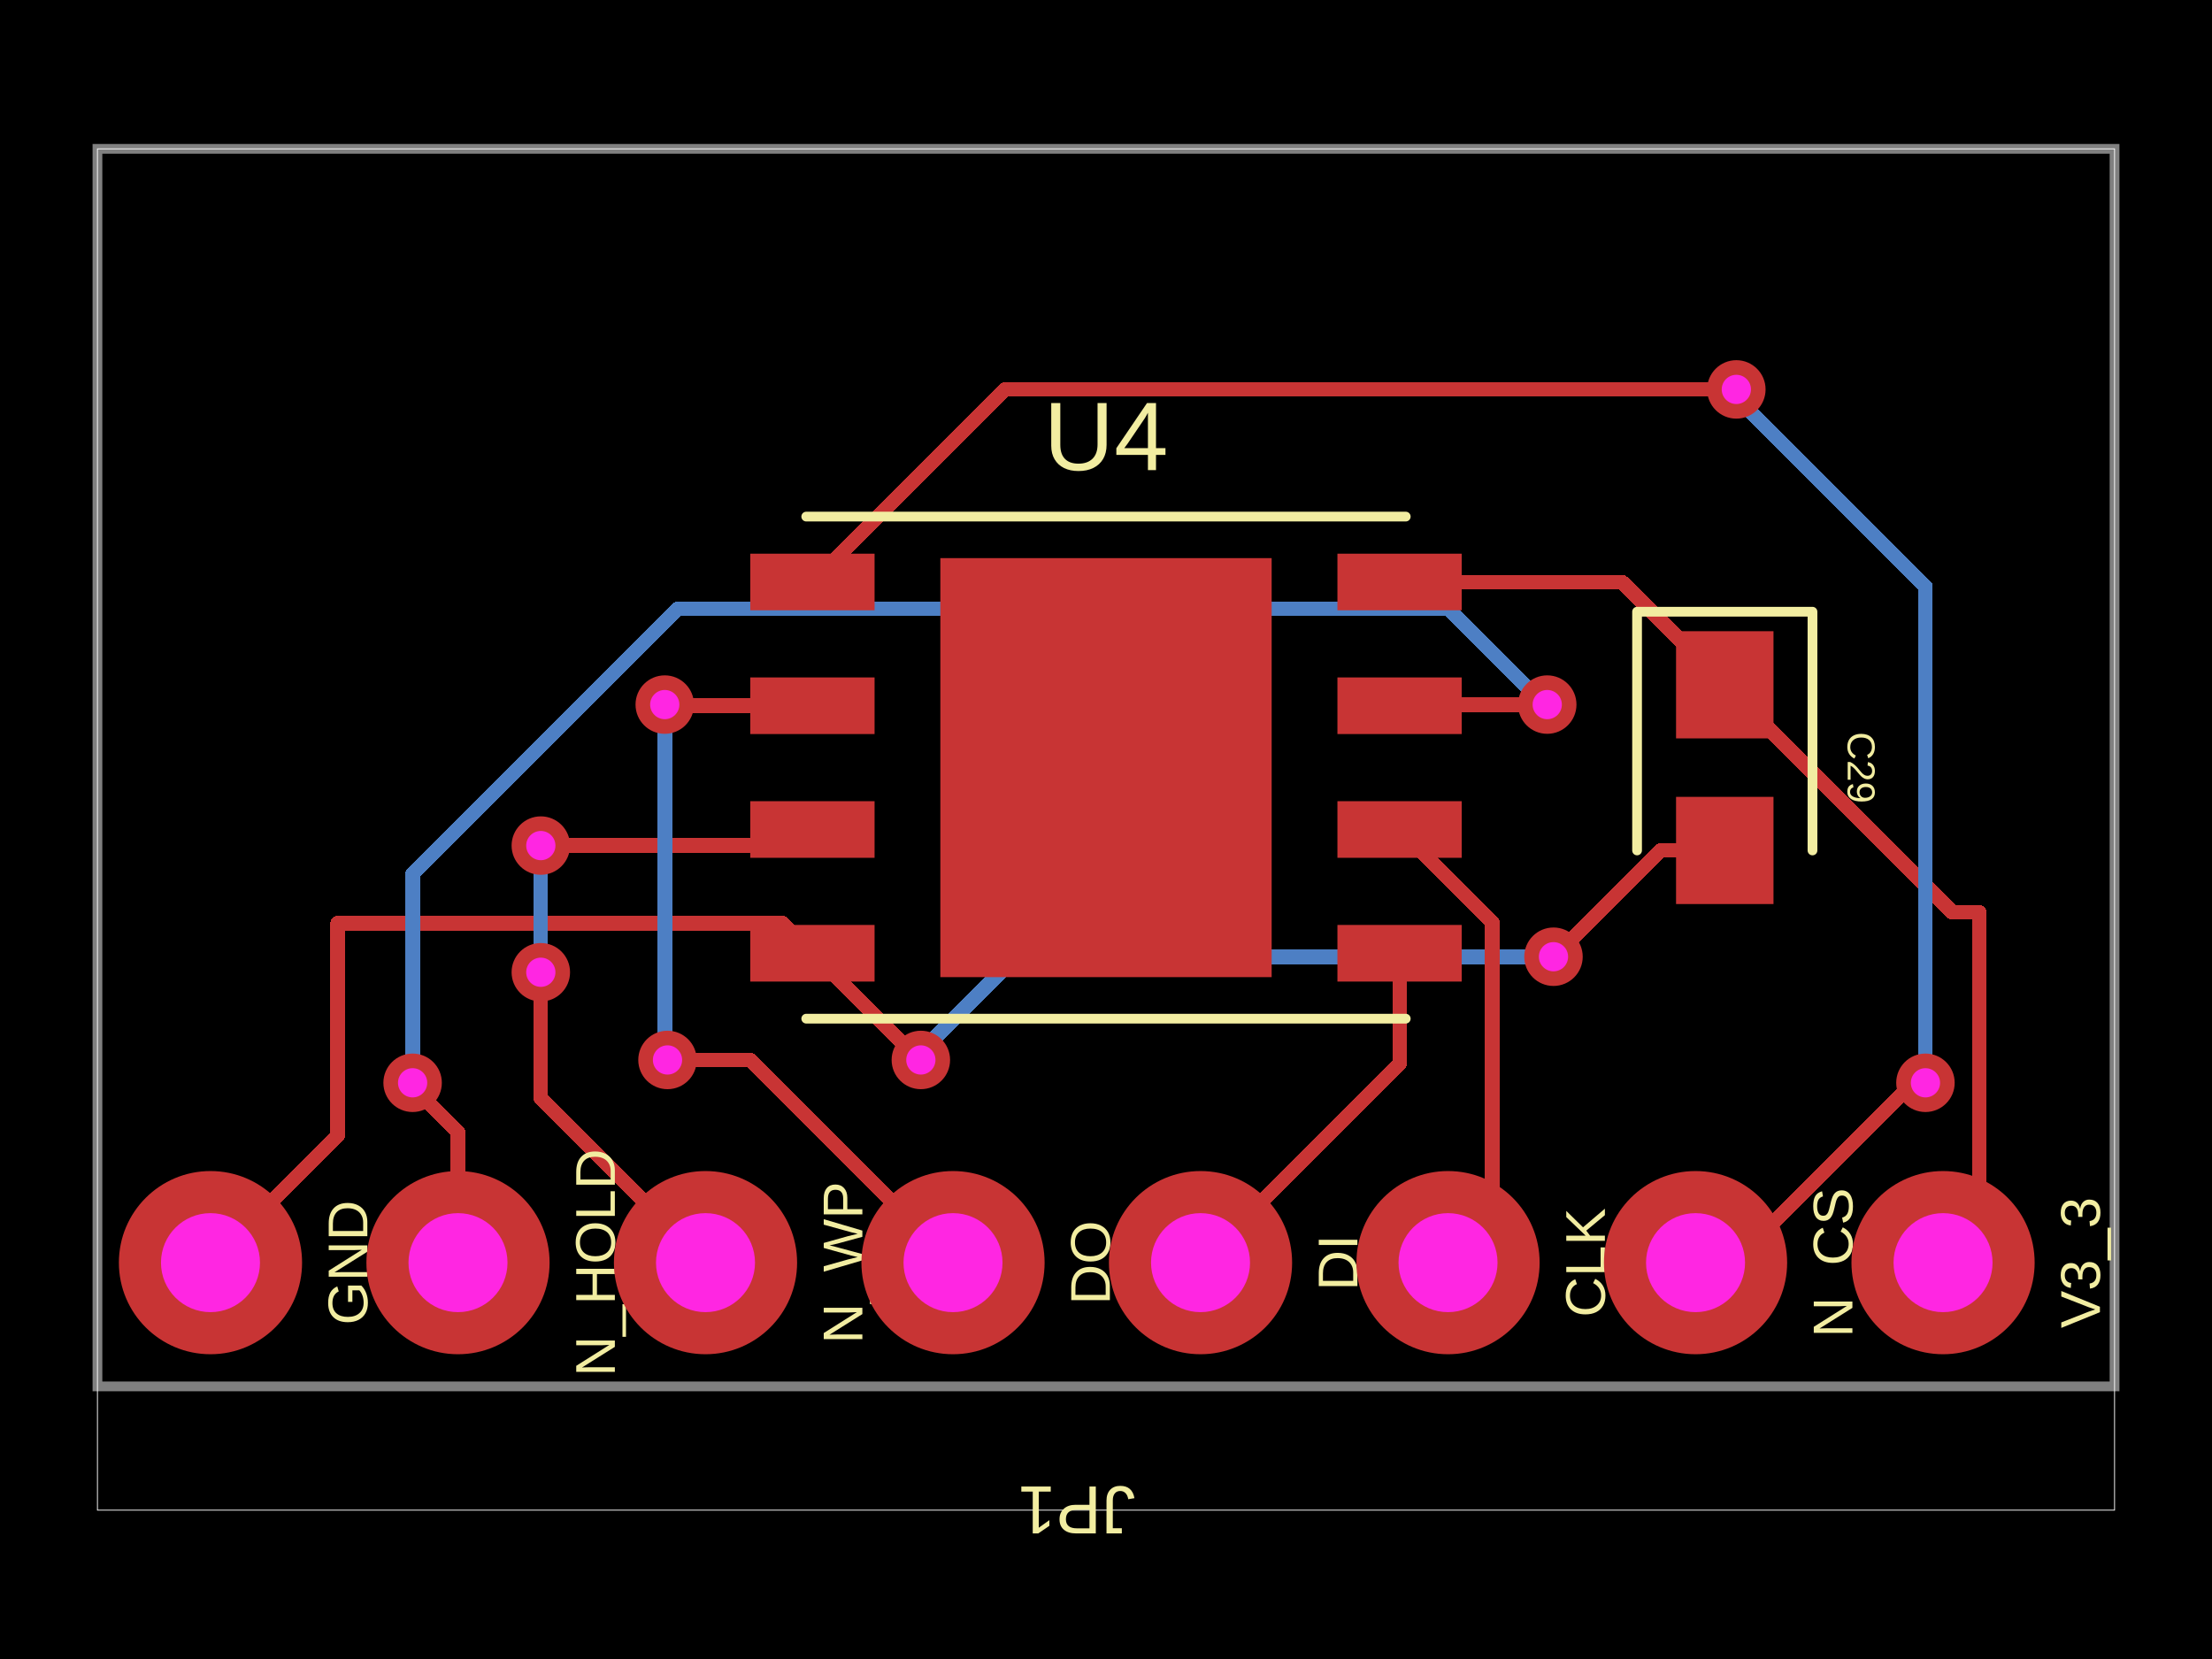
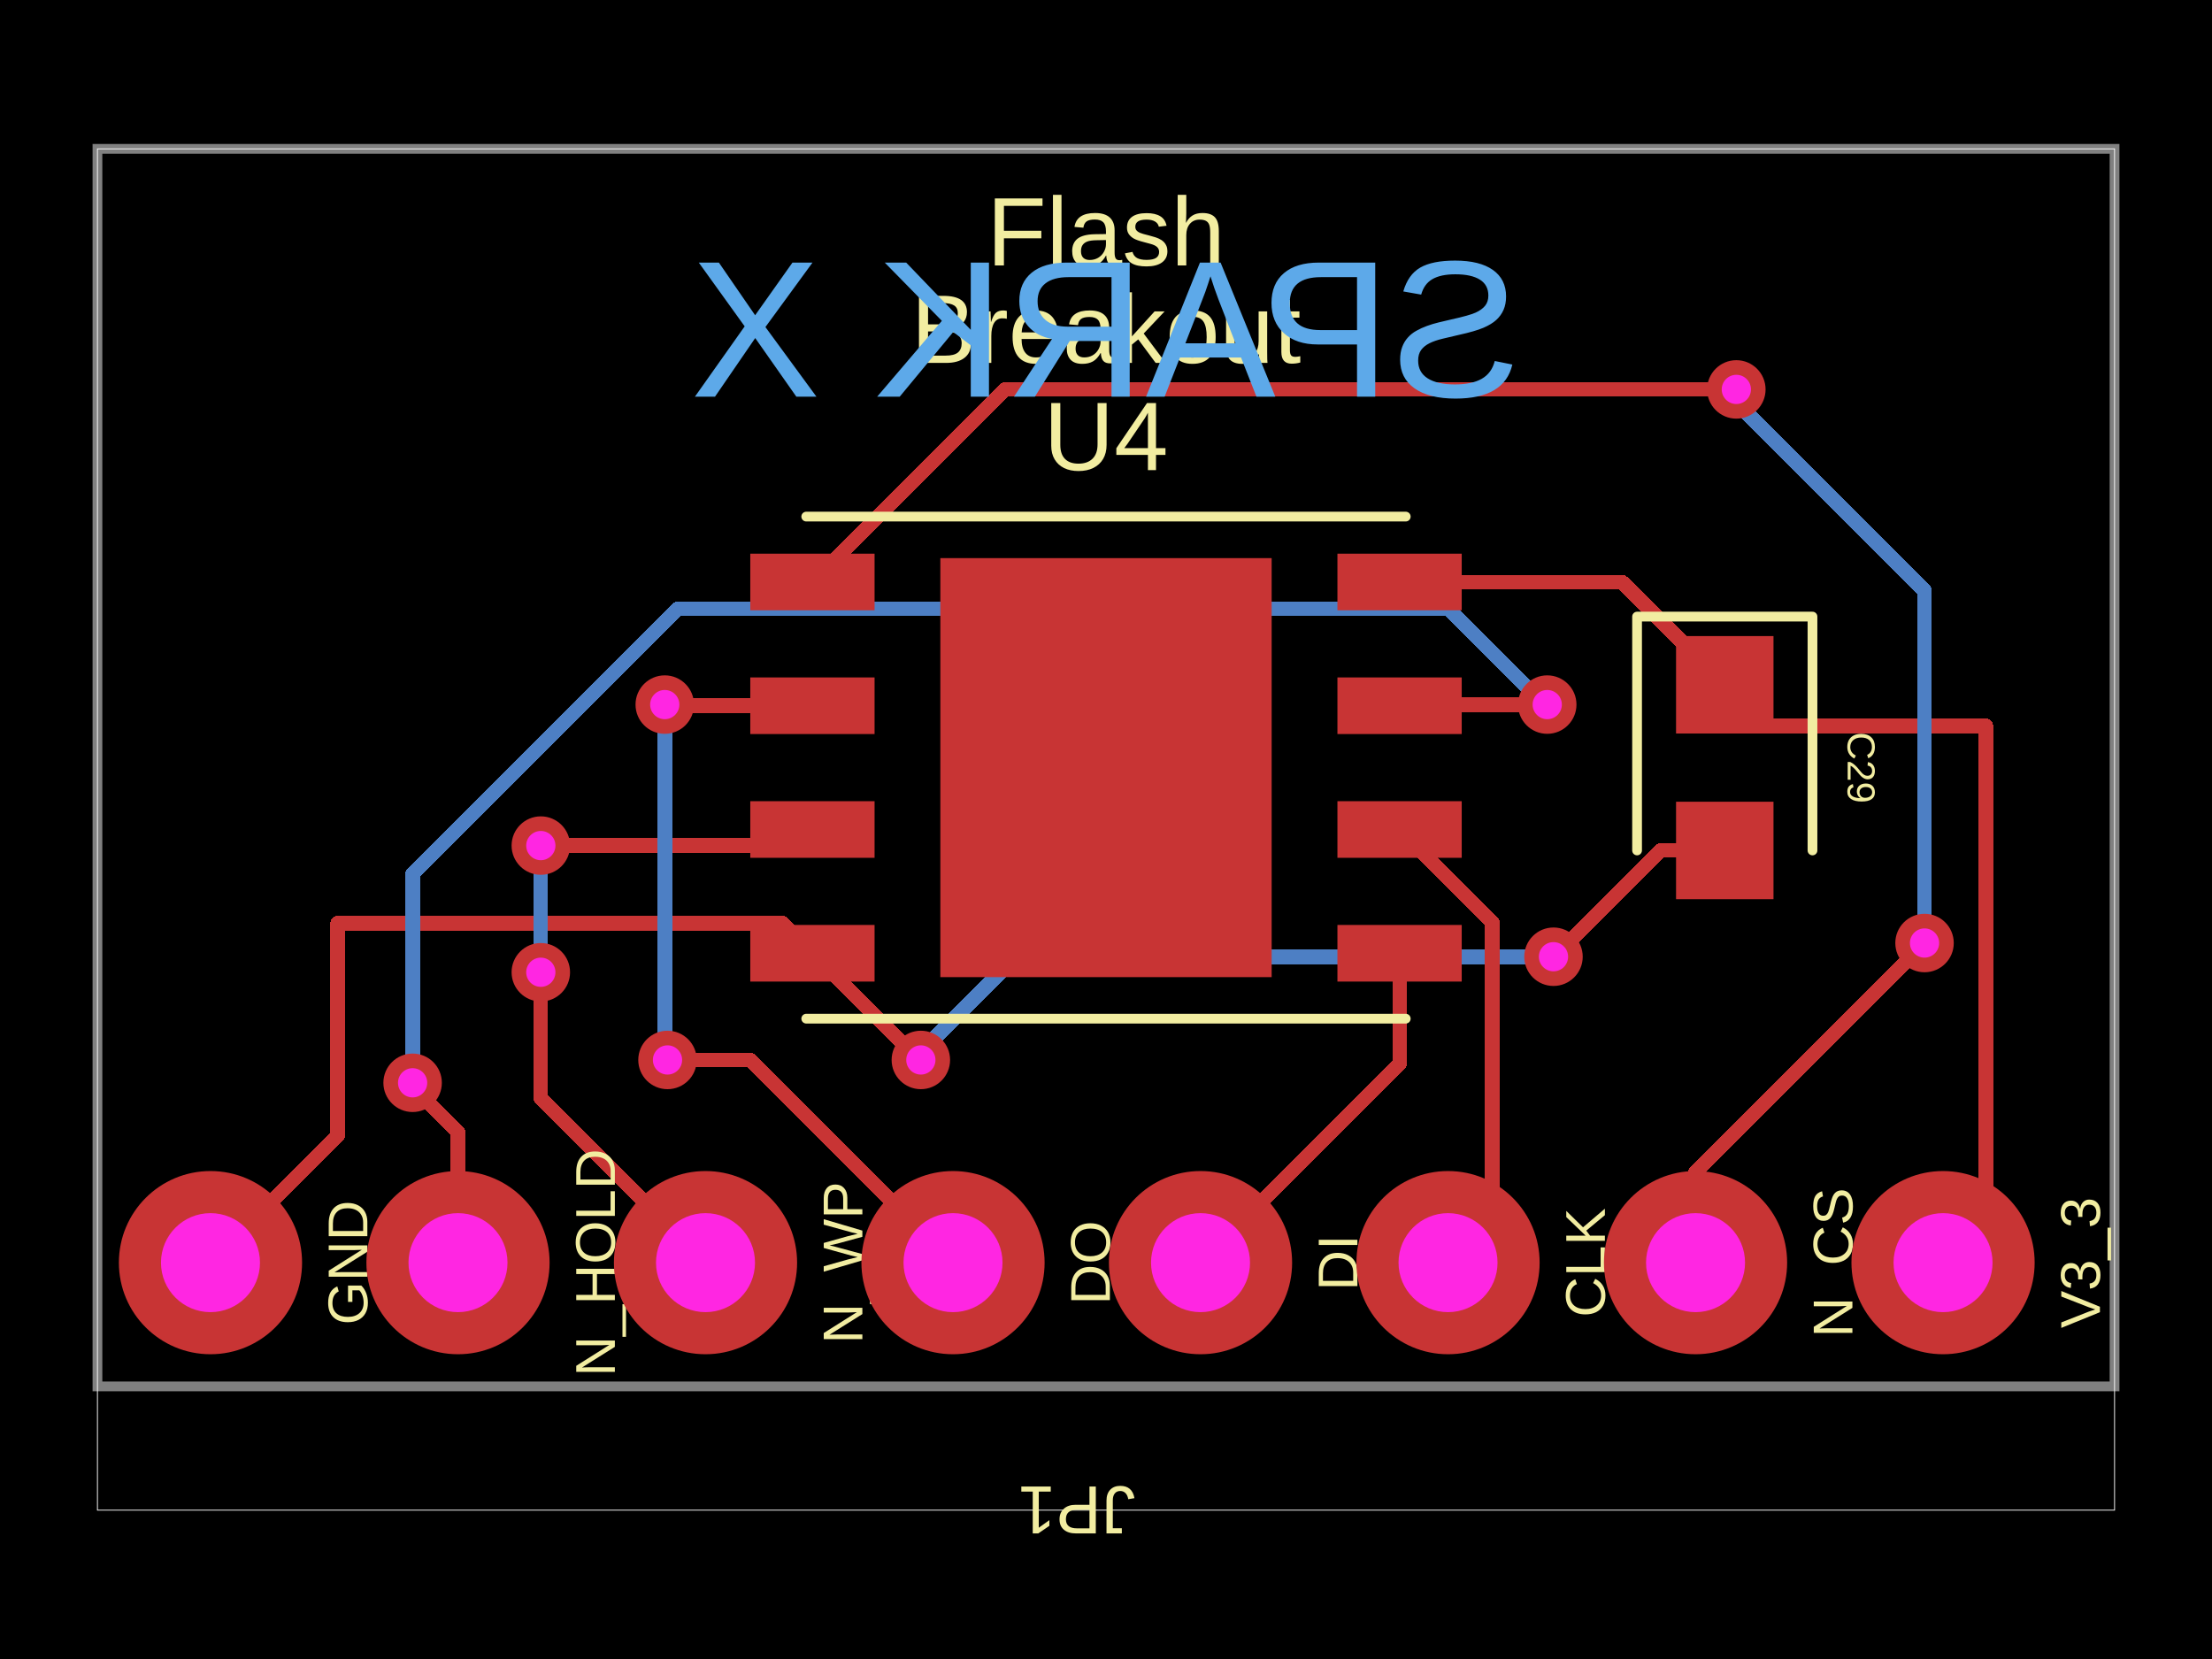
- <svg xmlns="http://www.w3.org/2000/svg" width="800" height="600" data-software-used-string="@tscircuit/core@0.0.564">
+ <svg xmlns="http://www.w3.org/2000/svg" width="800" height="600" data-software-used-string="@tscircuit/core@0.0.571">
  <style />
  <rect class="boundary" x="0" y="0" fill="#000" width="800" height="600" />
  <rect class="pcb-boundary" fill="none" stroke="#fff" stroke-width="0.3" x="35.242" y="53.833" width="729.515" height="492.335" />
  <path class="pcb-board" d="M 35.242 501.41 L 764.758 501.41 L 764.758 53.833 L 35.242 53.833 Z" fill="none" stroke="rgba(255, 255, 255, 0.5)" stroke-width="3.524" />
  <path class="pcb-trace" stroke="rgb(200, 52, 52)" fill="none" d="M 293.826 344.758 L 282.924 333.855" stroke-width="5.286" stroke-linecap="round" stroke-linejoin="round" shape-rendering="crispEdges" data-layer="top" />
  <path class="pcb-trace" stroke="rgb(200, 52, 52)" fill="none" d="M 282.924 333.855 L 122.134 333.855" stroke-width="5.286" stroke-linecap="round" stroke-linejoin="round" shape-rendering="crispEdges" data-layer="top" />
  <path class="pcb-trace" stroke="rgb(200, 52, 52)" fill="none" d="M 122.134 333.855 L 122.134 410.642" stroke-width="5.286" stroke-linecap="round" stroke-linejoin="round" shape-rendering="crispEdges" data-layer="top" />
  <path class="pcb-trace" stroke="rgb(200, 52, 52)" fill="none" d="M 122.134 410.642 L 76.123 456.652" stroke-width="5.286" stroke-linecap="round" stroke-linejoin="round" shape-rendering="crispEdges" data-layer="top" />
  <path class="pcb-trace" stroke="rgb(77, 127, 196)" fill="none" d="M 561.839 346.013 L 561.839 346.013" stroke-width="5.286" stroke-linecap="round" stroke-linejoin="round" shape-rendering="crispEdges" data-layer="bottom" />
  <path class="pcb-trace" stroke="rgb(77, 127, 196)" fill="none" d="M 561.839 346.013 L 367.37 346.013" stroke-width="5.286" stroke-linecap="round" stroke-linejoin="round" shape-rendering="crispEdges" data-layer="bottom" />
  <path class="pcb-trace" stroke="rgb(77, 127, 196)" fill="none" d="M 367.37 346.013 L 336.691 376.692" stroke-width="5.286" stroke-linecap="round" stroke-linejoin="round" shape-rendering="crispEdges" data-layer="bottom" />
  <path class="pcb-trace" stroke="rgb(77, 127, 196)" fill="none" d="M 336.691 376.692 L 333.04 383.348" stroke-width="5.286" stroke-linecap="round" stroke-linejoin="round" shape-rendering="crispEdges" data-layer="bottom" />
  <path class="pcb-trace" stroke="rgb(77, 127, 196)" fill="none" d="M 333.04 383.348 L 333.04 383.348" stroke-width="5.286" stroke-linecap="round" stroke-linejoin="round" shape-rendering="crispEdges" data-layer="bottom" />
  <path class="pcb-trace" stroke="rgb(200, 52, 52)" fill="none" d="M 623.789 307.577 L 600.658 307.577" stroke-width="5.286" stroke-linecap="round" stroke-linejoin="round" shape-rendering="crispEdges" data-layer="top" />
  <path class="pcb-trace" stroke="rgb(200, 52, 52)" fill="none" d="M 600.658 307.577 L 567.176 341.059" stroke-width="5.286" stroke-linecap="round" stroke-linejoin="round" shape-rendering="crispEdges" data-layer="top" />
  <path class="pcb-trace" stroke="rgb(200, 52, 52)" fill="none" d="M 567.176 341.059 L 561.839 346.013" stroke-width="5.286" stroke-linecap="round" stroke-linejoin="round" shape-rendering="crispEdges" data-layer="top" />
  <path class="pcb-trace" stroke="rgb(200, 52, 52)" fill="none" d="M 561.839 346.013 L 561.839 346.013" stroke-width="5.286" stroke-linecap="round" stroke-linejoin="round" shape-rendering="crispEdges" data-layer="top" />
  <path class="pcb-trace" stroke="rgb(200, 52, 52)" fill="none" d="M 333.04 383.348 L 333.04 383.348" stroke-width="5.286" stroke-linecap="round" stroke-linejoin="round" shape-rendering="crispEdges" data-layer="top" />
  <path class="pcb-trace" stroke="rgb(200, 52, 52)" fill="none" d="M 333.04 383.348 L 332.416 383.348" stroke-width="5.286" stroke-linecap="round" stroke-linejoin="round" shape-rendering="crispEdges" data-layer="top" />
  <path class="pcb-trace" stroke="rgb(200, 52, 52)" fill="none" d="M 332.416 383.348 L 293.826 344.758" stroke-width="5.286" stroke-linecap="round" stroke-linejoin="round" shape-rendering="crispEdges" data-layer="top" />
  <path class="pcb-trace" stroke="rgb(200, 52, 52)" fill="none" d="M 623.789 247.665 L 586.608 210.485" stroke-width="5.286" stroke-linecap="round" stroke-linejoin="round" shape-rendering="crispEdges" data-layer="top" />
  <path class="pcb-trace" stroke="rgb(200, 52, 52)" fill="none" d="M 586.608 210.485 L 506.174 210.485" stroke-width="5.286" stroke-linecap="round" stroke-linejoin="round" shape-rendering="crispEdges" data-layer="top" />
  <path class="pcb-trace" stroke="rgb(200, 52, 52)" fill="none" d="M 506.174 210.485 L 506.174 210.485" stroke-width="5.286" stroke-linecap="round" stroke-linejoin="round" shape-rendering="crispEdges" data-layer="top" />
-   <path class="pcb-trace" stroke="rgb(200, 52, 52)" fill="none" d="M 702.731 456.652 L 715.797 443.586" stroke-width="5.286" stroke-linecap="round" stroke-linejoin="round" shape-rendering="crispEdges" data-layer="top" />
-   <path class="pcb-trace" stroke="rgb(200, 52, 52)" fill="none" d="M 715.797 443.586 L 715.797 329.909" stroke-width="5.286" stroke-linecap="round" stroke-linejoin="round" shape-rendering="crispEdges" data-layer="top" />
-   <path class="pcb-trace" stroke="rgb(200, 52, 52)" fill="none" d="M 715.797 329.909 L 706.032 329.909" stroke-width="5.286" stroke-linecap="round" stroke-linejoin="round" shape-rendering="crispEdges" data-layer="top" />
-   <path class="pcb-trace" stroke="rgb(200, 52, 52)" fill="none" d="M 706.032 329.909 L 623.789 247.665" stroke-width="5.286" stroke-linecap="round" stroke-linejoin="round" shape-rendering="crispEdges" data-layer="top" />
+   <path class="pcb-trace" stroke="rgb(200, 52, 52)" fill="none" d="M 702.731 456.652 L 718.223 441.16" stroke-width="5.286" stroke-linecap="round" stroke-linejoin="round" shape-rendering="crispEdges" data-layer="top" />
+   <path class="pcb-trace" stroke="rgb(200, 52, 52)" fill="none" d="M 718.223 441.16 L 718.223 262.522" stroke-width="5.286" stroke-linecap="round" stroke-linejoin="round" shape-rendering="crispEdges" data-layer="top" />
+   <path class="pcb-trace" stroke="rgb(200, 52, 52)" fill="none" d="M 718.223 262.522 L 638.646 262.522" stroke-width="5.286" stroke-linecap="round" stroke-linejoin="round" shape-rendering="crispEdges" data-layer="top" />
+   <path class="pcb-trace" stroke="rgb(200, 52, 52)" fill="none" d="M 638.646 262.522 L 623.789 247.665" stroke-width="5.286" stroke-linecap="round" stroke-linejoin="round" shape-rendering="crispEdges" data-layer="top" />
  <path class="pcb-trace" stroke="rgb(77, 127, 196)" fill="none" d="M 149.229 391.608 L 149.229 391.608" stroke-width="5.286" stroke-linecap="round" stroke-linejoin="round" shape-rendering="crispEdges" data-layer="bottom" />
  <path class="pcb-trace" stroke="rgb(77, 127, 196)" fill="none" d="M 149.229 391.608 L 149.229 316.101" stroke-width="5.286" stroke-linecap="round" stroke-linejoin="round" shape-rendering="crispEdges" data-layer="bottom" />
  <path class="pcb-trace" stroke="rgb(77, 127, 196)" fill="none" d="M 149.229 316.101 L 245.2 220.13" stroke-width="5.286" stroke-linecap="round" stroke-linejoin="round" shape-rendering="crispEdges" data-layer="bottom" />
  <path class="pcb-trace" stroke="rgb(77, 127, 196)" fill="none" d="M 245.2 220.13 L 523.873 220.13" stroke-width="5.286" stroke-linecap="round" stroke-linejoin="round" shape-rendering="crispEdges" data-layer="bottom" />
  <path class="pcb-trace" stroke="rgb(77, 127, 196)" fill="none" d="M 523.873 220.13 L 553.475 249.731" stroke-width="5.286" stroke-linecap="round" stroke-linejoin="round" shape-rendering="crispEdges" data-layer="bottom" />
  <path class="pcb-trace" stroke="rgb(77, 127, 196)" fill="none" d="M 553.475 249.731 L 559.581 254.824" stroke-width="5.286" stroke-linecap="round" stroke-linejoin="round" shape-rendering="crispEdges" data-layer="bottom" />
  <path class="pcb-trace" stroke="rgb(77, 127, 196)" fill="none" d="M 559.581 254.824 L 559.581 254.824" stroke-width="5.286" stroke-linecap="round" stroke-linejoin="round" shape-rendering="crispEdges" data-layer="bottom" />
  <path class="pcb-trace" stroke="rgb(200, 52, 52)" fill="none" d="M 165.639 456.652 L 165.639 409.383" stroke-width="5.286" stroke-linecap="round" stroke-linejoin="round" shape-rendering="crispEdges" data-layer="top" />
  <path class="pcb-trace" stroke="rgb(200, 52, 52)" fill="none" d="M 165.639 409.383 L 149.229 392.974" stroke-width="5.286" stroke-linecap="round" stroke-linejoin="round" shape-rendering="crispEdges" data-layer="top" />
  <path class="pcb-trace" stroke="rgb(200, 52, 52)" fill="none" d="M 149.229 392.974 L 149.229 391.608" stroke-width="5.286" stroke-linecap="round" stroke-linejoin="round" shape-rendering="crispEdges" data-layer="top" />
  <path class="pcb-trace" stroke="rgb(200, 52, 52)" fill="none" d="M 149.229 391.608 L 149.229 391.608" stroke-width="5.286" stroke-linecap="round" stroke-linejoin="round" shape-rendering="crispEdges" data-layer="top" />
  <path class="pcb-trace" stroke="rgb(200, 52, 52)" fill="none" d="M 559.581 254.824 L 559.581 254.824" stroke-width="5.286" stroke-linecap="round" stroke-linejoin="round" shape-rendering="crispEdges" data-layer="top" />
  <path class="pcb-trace" stroke="rgb(200, 52, 52)" fill="none" d="M 559.581 254.824 L 506.593 254.824" stroke-width="5.286" stroke-linecap="round" stroke-linejoin="round" shape-rendering="crispEdges" data-layer="top" />
  <path class="pcb-trace" stroke="rgb(200, 52, 52)" fill="none" d="M 506.593 254.824 L 506.174 255.242" stroke-width="5.286" stroke-linecap="round" stroke-linejoin="round" shape-rendering="crispEdges" data-layer="top" />
  <path class="pcb-trace" stroke="rgb(77, 127, 196)" fill="none" d="M 195.595 351.63 L 195.595 351.63" stroke-width="5.286" stroke-linecap="round" stroke-linejoin="round" shape-rendering="crispEdges" data-layer="bottom" />
  <path class="pcb-trace" stroke="rgb(77, 127, 196)" fill="none" d="M 195.595 351.63 L 195.595 307.616" stroke-width="5.286" stroke-linecap="round" stroke-linejoin="round" shape-rendering="crispEdges" data-layer="bottom" />
  <path class="pcb-trace" stroke="rgb(77, 127, 196)" fill="none" d="M 195.595 307.616 L 195.595 307.616" stroke-width="5.286" stroke-linecap="round" stroke-linejoin="round" shape-rendering="crispEdges" data-layer="bottom" />
  <path class="pcb-trace" stroke="rgb(77, 127, 196)" fill="none" d="M 195.595 307.616 L 195.595 305.815" stroke-width="5.286" stroke-linecap="round" stroke-linejoin="round" shape-rendering="crispEdges" data-layer="bottom" />
  <path class="pcb-trace" stroke="rgb(77, 127, 196)" fill="none" d="M 195.595 305.815 L 195.595 305.815" stroke-width="5.286" stroke-linecap="round" stroke-linejoin="round" shape-rendering="crispEdges" data-layer="bottom" />
  <path class="pcb-trace" stroke="rgb(200, 52, 52)" fill="none" d="M 255.154 456.652 L 195.595 397.093" stroke-width="5.286" stroke-linecap="round" stroke-linejoin="round" shape-rendering="crispEdges" data-layer="top" />
  <path class="pcb-trace" stroke="rgb(200, 52, 52)" fill="none" d="M 195.595 397.093 L 195.595 357.979" stroke-width="5.286" stroke-linecap="round" stroke-linejoin="round" shape-rendering="crispEdges" data-layer="top" />
  <path class="pcb-trace" stroke="rgb(200, 52, 52)" fill="none" d="M 195.595 357.979 L 195.595 351.63" stroke-width="5.286" stroke-linecap="round" stroke-linejoin="round" shape-rendering="crispEdges" data-layer="top" />
  <path class="pcb-trace" stroke="rgb(200, 52, 52)" fill="none" d="M 195.595 351.63 L 195.595 351.63" stroke-width="5.286" stroke-linecap="round" stroke-linejoin="round" shape-rendering="crispEdges" data-layer="top" />
  <path class="pcb-trace" stroke="rgb(200, 52, 52)" fill="none" d="M 195.595 305.815 L 195.595 305.815" stroke-width="5.286" stroke-linecap="round" stroke-linejoin="round" shape-rendering="crispEdges" data-layer="top" />
  <path class="pcb-trace" stroke="rgb(200, 52, 52)" fill="none" d="M 195.595 305.815 L 288.011 305.815" stroke-width="5.286" stroke-linecap="round" stroke-linejoin="round" shape-rendering="crispEdges" data-layer="top" />
  <path class="pcb-trace" stroke="rgb(200, 52, 52)" fill="none" d="M 288.011 305.815 L 293.826 300" stroke-width="5.286" stroke-linecap="round" stroke-linejoin="round" shape-rendering="crispEdges" data-layer="top" />
  <path class="pcb-trace" stroke="rgb(77, 127, 196)" fill="none" d="M 240.419 254.824 L 240.419 254.824" stroke-width="5.286" stroke-linecap="round" stroke-linejoin="round" shape-rendering="crispEdges" data-layer="bottom" />
  <path class="pcb-trace" stroke="rgb(77, 127, 196)" fill="none" d="M 240.419 254.824 L 240.419 378.158" stroke-width="5.286" stroke-linecap="round" stroke-linejoin="round" shape-rendering="crispEdges" data-layer="bottom" />
  <path class="pcb-trace" stroke="rgb(77, 127, 196)" fill="none" d="M 240.419 378.158 L 240.419 378.158" stroke-width="5.286" stroke-linecap="round" stroke-linejoin="round" shape-rendering="crispEdges" data-layer="bottom" />
  <path class="pcb-trace" stroke="rgb(77, 127, 196)" fill="none" d="M 240.419 378.158 L 241.41 383.348" stroke-width="5.286" stroke-linecap="round" stroke-linejoin="round" shape-rendering="crispEdges" data-layer="bottom" />
  <path class="pcb-trace" stroke="rgb(77, 127, 196)" fill="none" d="M 241.41 383.348 L 241.41 383.348" stroke-width="5.286" stroke-linecap="round" stroke-linejoin="round" shape-rendering="crispEdges" data-layer="bottom" />
  <path class="pcb-trace" stroke="rgb(200, 52, 52)" fill="none" d="M 293.826 255.242 L 242.008 255.242" stroke-width="5.286" stroke-linecap="round" stroke-linejoin="round" shape-rendering="crispEdges" data-layer="top" />
  <path class="pcb-trace" stroke="rgb(200, 52, 52)" fill="none" d="M 242.008 255.242 L 241.355 254.59" stroke-width="5.286" stroke-linecap="round" stroke-linejoin="round" shape-rendering="crispEdges" data-layer="top" />
  <path class="pcb-trace" stroke="rgb(200, 52, 52)" fill="none" d="M 241.355 254.59 L 240.419 254.824" stroke-width="5.286" stroke-linecap="round" stroke-linejoin="round" shape-rendering="crispEdges" data-layer="top" />
  <path class="pcb-trace" stroke="rgb(200, 52, 52)" fill="none" d="M 240.419 254.824 L 240.419 254.824" stroke-width="5.286" stroke-linecap="round" stroke-linejoin="round" shape-rendering="crispEdges" data-layer="top" />
  <path class="pcb-trace" stroke="rgb(200, 52, 52)" fill="none" d="M 241.41 383.348 L 241.41 383.348" stroke-width="5.286" stroke-linecap="round" stroke-linejoin="round" shape-rendering="crispEdges" data-layer="top" />
  <path class="pcb-trace" stroke="rgb(200, 52, 52)" fill="none" d="M 241.41 383.348 L 271.366 383.348" stroke-width="5.286" stroke-linecap="round" stroke-linejoin="round" shape-rendering="crispEdges" data-layer="top" />
  <path class="pcb-trace" stroke="rgb(200, 52, 52)" fill="none" d="M 271.366 383.348 L 344.67 456.652" stroke-width="5.286" stroke-linecap="round" stroke-linejoin="round" shape-rendering="crispEdges" data-layer="top" />
  <path class="pcb-trace" stroke="rgb(200, 52, 52)" fill="none" d="M 506.174 344.758 L 506.174 384.663" stroke-width="5.286" stroke-linecap="round" stroke-linejoin="round" shape-rendering="crispEdges" data-layer="top" />
  <path class="pcb-trace" stroke="rgb(200, 52, 52)" fill="none" d="M 506.174 384.663 L 434.185 456.652" stroke-width="5.286" stroke-linecap="round" stroke-linejoin="round" shape-rendering="crispEdges" data-layer="top" />
  <path class="pcb-trace" stroke="rgb(200, 52, 52)" fill="none" d="M 523.7 456.652 L 539.694 440.659" stroke-width="5.286" stroke-linecap="round" stroke-linejoin="round" shape-rendering="crispEdges" data-layer="top" />
  <path class="pcb-trace" stroke="rgb(200, 52, 52)" fill="none" d="M 539.694 440.659 L 539.694 333.519" stroke-width="5.286" stroke-linecap="round" stroke-linejoin="round" shape-rendering="crispEdges" data-layer="top" />
  <path class="pcb-trace" stroke="rgb(200, 52, 52)" fill="none" d="M 539.694 333.519 L 539.694 333.519" stroke-width="5.286" stroke-linecap="round" stroke-linejoin="round" shape-rendering="crispEdges" data-layer="top" />
  <path class="pcb-trace" stroke="rgb(200, 52, 52)" fill="none" d="M 539.694 333.519 L 506.174 300" stroke-width="5.286" stroke-linecap="round" stroke-linejoin="round" shape-rendering="crispEdges" data-layer="top" />
-   <path class="pcb-trace" stroke="rgb(77, 127, 196)" fill="none" d="M 696.366 391.608 L 696.366 391.608" stroke-width="5.286" stroke-linecap="round" stroke-linejoin="round" shape-rendering="crispEdges" data-layer="bottom" />
-   <path class="pcb-trace" stroke="rgb(77, 127, 196)" fill="none" d="M 696.366 391.608 L 696.366 212.161" stroke-width="5.286" stroke-linecap="round" stroke-linejoin="round" shape-rendering="crispEdges" data-layer="bottom" />
-   <path class="pcb-trace" stroke="rgb(77, 127, 196)" fill="none" d="M 696.366 212.161 L 630.146 145.941" stroke-width="5.286" stroke-linecap="round" stroke-linejoin="round" shape-rendering="crispEdges" data-layer="bottom" />
-   <path class="pcb-trace" stroke="rgb(77, 127, 196)" fill="none" d="M 630.146 145.941 L 627.974 140.837" stroke-width="5.286" stroke-linecap="round" stroke-linejoin="round" shape-rendering="crispEdges" data-layer="bottom" />
+   <path class="pcb-trace" stroke="rgb(77, 127, 196)" fill="none" d="M 696.035 341.057 L 696.035 341.057" stroke-width="5.286" stroke-linecap="round" stroke-linejoin="round" shape-rendering="crispEdges" data-layer="bottom" />
+   <path class="pcb-trace" stroke="rgb(77, 127, 196)" fill="none" d="M 696.035 341.057 L 696.035 213.593" stroke-width="5.286" stroke-linecap="round" stroke-linejoin="round" shape-rendering="crispEdges" data-layer="bottom" />
+   <path class="pcb-trace" stroke="rgb(77, 127, 196)" fill="none" d="M 696.035 213.593 L 630.437 147.996" stroke-width="5.286" stroke-linecap="round" stroke-linejoin="round" shape-rendering="crispEdges" data-layer="bottom" />
+   <path class="pcb-trace" stroke="rgb(77, 127, 196)" fill="none" d="M 630.437 147.996 L 627.974 140.837" stroke-width="5.286" stroke-linecap="round" stroke-linejoin="round" shape-rendering="crispEdges" data-layer="bottom" />
  <path class="pcb-trace" stroke="rgb(77, 127, 196)" fill="none" d="M 627.974 140.837 L 627.974 140.837" stroke-width="5.286" stroke-linecap="round" stroke-linejoin="round" shape-rendering="crispEdges" data-layer="bottom" />
-   <path class="pcb-trace" stroke="rgb(200, 52, 52)" fill="none" d="M 613.216 456.652 L 626.951 456.652" stroke-width="5.286" stroke-linecap="round" stroke-linejoin="round" shape-rendering="crispEdges" data-layer="top" />
-   <path class="pcb-trace" stroke="rgb(200, 52, 52)" fill="none" d="M 626.951 456.652 L 691.995 391.608" stroke-width="5.286" stroke-linecap="round" stroke-linejoin="round" shape-rendering="crispEdges" data-layer="top" />
-   <path class="pcb-trace" stroke="rgb(200, 52, 52)" fill="none" d="M 691.995 391.608 L 696.366 391.608" stroke-width="5.286" stroke-linecap="round" stroke-linejoin="round" shape-rendering="crispEdges" data-layer="top" />
-   <path class="pcb-trace" stroke="rgb(200, 52, 52)" fill="none" d="M 696.366 391.608 L 696.366 391.608" stroke-width="5.286" stroke-linecap="round" stroke-linejoin="round" shape-rendering="crispEdges" data-layer="top" />
+   <path class="pcb-trace" stroke="rgb(200, 52, 52)" fill="none" d="M 613.216 456.652 L 613.216 424.006" stroke-width="5.286" stroke-linecap="round" stroke-linejoin="round" shape-rendering="crispEdges" data-layer="top" />
+   <path class="pcb-trace" stroke="rgb(200, 52, 52)" fill="none" d="M 613.216 424.006 L 696.035 341.186" stroke-width="5.286" stroke-linecap="round" stroke-linejoin="round" shape-rendering="crispEdges" data-layer="top" />
+   <path class="pcb-trace" stroke="rgb(200, 52, 52)" fill="none" d="M 696.035 341.186 L 696.035 341.057" stroke-width="5.286" stroke-linecap="round" stroke-linejoin="round" shape-rendering="crispEdges" data-layer="top" />
+   <path class="pcb-trace" stroke="rgb(200, 52, 52)" fill="none" d="M 696.035 341.057 L 696.035 341.057" stroke-width="5.286" stroke-linecap="round" stroke-linejoin="round" shape-rendering="crispEdges" data-layer="top" />
  <path class="pcb-trace" stroke="rgb(200, 52, 52)" fill="none" d="M 627.974 140.837 L 627.974 140.837" stroke-width="5.286" stroke-linecap="round" stroke-linejoin="round" shape-rendering="crispEdges" data-layer="top" />
  <path class="pcb-trace" stroke="rgb(200, 52, 52)" fill="none" d="M 627.974 140.837 L 363.473 140.837" stroke-width="5.286" stroke-linecap="round" stroke-linejoin="round" shape-rendering="crispEdges" data-layer="top" />
  <path class="pcb-trace" stroke="rgb(200, 52, 52)" fill="none" d="M 363.473 140.837 L 293.826 210.485" stroke-width="5.286" stroke-linecap="round" stroke-linejoin="round" shape-rendering="crispEdges" data-layer="top" />
  <rect class="pcb-pad" fill="rgb(200, 52, 52)" x="271.35" y="200.247" width="44.952" height="20.476" data-layer="top" />
  <rect class="pcb-pad" fill="rgb(200, 52, 52)" x="271.35" y="245.004" width="44.952" height="20.476" data-layer="top" />
  <rect class="pcb-pad" fill="rgb(200, 52, 52)" x="271.35" y="289.762" width="44.952" height="20.476" data-layer="top" />
  <rect class="pcb-pad" fill="rgb(200, 52, 52)" x="271.35" y="334.52" width="44.952" height="20.476" data-layer="top" />
  <rect class="pcb-pad" fill="rgb(200, 52, 52)" x="483.698" y="200.247" width="44.952" height="20.476" data-layer="top" />
  <rect class="pcb-pad" fill="rgb(200, 52, 52)" x="483.698" y="245.004" width="44.952" height="20.476" data-layer="top" />
  <rect class="pcb-pad" fill="rgb(200, 52, 52)" x="483.698" y="289.762" width="44.952" height="20.476" data-layer="top" />
  <rect class="pcb-pad" fill="rgb(200, 52, 52)" x="483.698" y="334.52" width="44.952" height="20.476" data-layer="top" />
  <rect class="pcb-pad" fill="rgb(200, 52, 52)" x="340.088" y="201.85" width="119.824" height="151.542" data-layer="top" />
-   <rect class="pcb-pad" fill="rgb(200, 52, 52)" x="606.167" y="228.282" width="35.242" height="38.767" data-layer="top" />
-   <rect class="pcb-pad" fill="rgb(200, 52, 52)" x="606.167" y="288.194" width="35.242" height="38.767" data-layer="top" />
+   <rect class="pcb-pad" fill="rgb(200, 52, 52)" x="606.167" y="230.044" width="35.242" height="35.242" data-layer="top" />
+   <rect class="pcb-pad" fill="rgb(200, 52, 52)" x="606.167" y="289.956" width="35.242" height="35.242" data-layer="top" />
  <g>
    <circle class="pcb-hole-outer" fill="rgb(200, 52, 52)" cx="561.839" cy="346.013" r="10.573" />
    <circle class="pcb-hole-inner" fill="#FF26E2" cx="561.839" cy="346.013" r="5.286" />
  </g>
  <g>
    <circle class="pcb-hole-outer" fill="rgb(200, 52, 52)" cx="333.04" cy="383.348" r="10.573" />
    <circle class="pcb-hole-inner" fill="#FF26E2" cx="333.04" cy="383.348" r="5.286" />
  </g>
  <g>
    <circle class="pcb-hole-outer" fill="rgb(200, 52, 52)" cx="149.229" cy="391.608" r="10.573" />
    <circle class="pcb-hole-inner" fill="#FF26E2" cx="149.229" cy="391.608" r="5.286" />
  </g>
  <g>
    <circle class="pcb-hole-outer" fill="rgb(200, 52, 52)" cx="559.581" cy="254.824" r="10.573" />
    <circle class="pcb-hole-inner" fill="#FF26E2" cx="559.581" cy="254.824" r="5.286" />
  </g>
  <g>
    <circle class="pcb-hole-outer" fill="rgb(200, 52, 52)" cx="195.595" cy="351.63" r="10.573" />
    <circle class="pcb-hole-inner" fill="#FF26E2" cx="195.595" cy="351.63" r="5.286" />
  </g>
  <g>
    <circle class="pcb-hole-outer" fill="rgb(200, 52, 52)" cx="195.595" cy="305.815" r="10.573" />
    <circle class="pcb-hole-inner" fill="#FF26E2" cx="195.595" cy="305.815" r="5.286" />
  </g>
  <g>
    <circle class="pcb-hole-outer" fill="rgb(200, 52, 52)" cx="240.419" cy="254.824" r="10.573" />
    <circle class="pcb-hole-inner" fill="#FF26E2" cx="240.419" cy="254.824" r="5.286" />
  </g>
  <g>
    <circle class="pcb-hole-outer" fill="rgb(200, 52, 52)" cx="241.41" cy="383.348" r="10.573" />
    <circle class="pcb-hole-inner" fill="#FF26E2" cx="241.41" cy="383.348" r="5.286" />
  </g>
  <g>
-     <circle class="pcb-hole-outer" fill="rgb(200, 52, 52)" cx="696.366" cy="391.608" r="10.573" />
-     <circle class="pcb-hole-inner" fill="#FF26E2" cx="696.366" cy="391.608" r="5.286" />
+     <circle class="pcb-hole-outer" fill="rgb(200, 52, 52)" cx="696.035" cy="341.057" r="10.573" />
+     <circle class="pcb-hole-inner" fill="#FF26E2" cx="696.035" cy="341.057" r="5.286" />
  </g>
  <g>
    <circle class="pcb-hole-outer" fill="rgb(200, 52, 52)" cx="627.974" cy="140.837" r="10.573" />
    <circle class="pcb-hole-inner" fill="#FF26E2" cx="627.974" cy="140.837" r="5.286" />
  </g>
  <path class="pcb-silkscreen pcb-silkscreen-top" d="M 291.588 186.83 L 508.412 186.83" fill="none" stroke="#f2eda1" stroke-width="3.524" stroke-linecap="round" stroke-linejoin="round" data-pcb-component-id="null" data-pcb-silkscreen-path-id="pcb_silkscreen_path_0" />
  <path class="pcb-silkscreen pcb-silkscreen-top" d="M 508.412 368.412 L 291.588 368.412" fill="none" stroke="#f2eda1" stroke-width="3.524" stroke-linecap="round" stroke-linejoin="round" data-pcb-component-id="null" data-pcb-silkscreen-path-id="pcb_silkscreen_path_1" />
-   <path class="pcb-silkscreen pcb-silkscreen-top" d="M 655.507 307.577 L 655.507 221.233 L 592.07 221.233 L 592.07 307.577" fill="none" stroke="#f2eda1" stroke-width="3.524" stroke-linecap="round" stroke-linejoin="round" data-pcb-component-id="pcb_component_1" data-pcb-silkscreen-path-id="pcb_silkscreen_path_2" />
+   <path class="pcb-silkscreen pcb-silkscreen-top" d="M 655.507 307.577 L 655.507 222.996 L 592.07 222.996 L 592.07 307.577" fill="none" stroke="#f2eda1" stroke-width="3.524" stroke-linecap="round" stroke-linejoin="round" data-pcb-component-id="pcb_component_1" data-pcb-silkscreen-path-id="pcb_silkscreen_path_2" />
  <text x="0" y="0" dx="0" dy="0" fill="#f2eda1" font-family="Arial, sans-serif" font-size="35.242" text-anchor="middle" dominant-baseline="central" transform="matrix(1,0,0,1,400,157.7974)" class="pcb-silkscreen-text pcb-silkscreen-top" data-pcb-silkscreen-text-id="pcb_component_0" stroke="none">U4</text>
  <text x="0" y="0" dx="0" dy="0" fill="#f2eda1" font-family="Arial, sans-serif" font-size="14.097" text-anchor="middle" dominant-baseline="central" transform="matrix(6.123233995736766e-17,1,-1,6.123233995736766e-17,673.1278,277.6211)" class="pcb-silkscreen-text pcb-silkscreen-top" data-pcb-silkscreen-text-id="pcb_component_1" stroke="none">C29</text>
+   <text x="0" y="0" dx="0" dy="0" fill="#f2eda1" font-family="Arial, sans-serif" font-size="35.242" text-anchor="middle" dominant-baseline="central" transform="matrix(1,0,0,1,400,83.78855)" class="pcb-silkscreen-text pcb-silkscreen-top" data-pcb-silkscreen-text-id="null" stroke="none">Flash</text>
+   <text x="0" y="0" dx="0" dy="0" fill="#f2eda1" font-family="Arial, sans-serif" font-size="35.242" text-anchor="middle" dominant-baseline="central" transform="matrix(1,0,0,1,400,119.0308)" class="pcb-silkscreen-text pcb-silkscreen-top" data-pcb-silkscreen-text-id="null" stroke="none">Breakout</text>
+   <text x="0" y="0" dx="0" dy="0" fill="#5da9e9" font-family="Arial, sans-serif" font-size="70.485" text-anchor="middle" dominant-baseline="central" transform="matrix(-1,0,0,1,400,119.0308)" class="pcb-silkscreen-text pcb-silkscreen-bottom" data-pcb-silkscreen-text-id="null" stroke="none">SPARK X</text>
  <text x="0" y="0" dx="0" dy="0" fill="#f2eda1" font-family="Arial, sans-serif" font-size="20.3" text-anchor="middle" dominant-baseline="central" transform="matrix(-1.8369701987210297e-16,-1,1,-1.8369701987210297e-16,752.4229,456.652)" class="pcb-silkscreen-text pcb-silkscreen-top" data-pcb-silkscreen-text-id="pcb_component_2" stroke="none">V3_3</text>
  <text x="0" y="0" dx="0" dy="0" fill="#f2eda1" font-family="Arial, sans-serif" font-size="20.3" text-anchor="middle" dominant-baseline="central" transform="matrix(-1.8369701987210297e-16,-1,1,-1.8369701987210297e-16,662.9075,456.652)" class="pcb-silkscreen-text pcb-silkscreen-top" data-pcb-silkscreen-text-id="pcb_component_2" stroke="none">N_CS</text>
  <text x="0" y="0" dx="0" dy="0" fill="#f2eda1" font-family="Arial, sans-serif" font-size="20.3" text-anchor="middle" dominant-baseline="central" transform="matrix(-1.8369701987210297e-16,-1,1,-1.8369701987210297e-16,573.3921,456.652)" class="pcb-silkscreen-text pcb-silkscreen-top" data-pcb-silkscreen-text-id="pcb_component_2" stroke="none">CLK</text>
  <text x="0" y="0" dx="0" dy="0" fill="#f2eda1" font-family="Arial, sans-serif" font-size="20.3" text-anchor="middle" dominant-baseline="central" transform="matrix(-1.8369701987210297e-16,-1,1,-1.8369701987210297e-16,483.8767,456.652)" class="pcb-silkscreen-text pcb-silkscreen-top" data-pcb-silkscreen-text-id="pcb_component_2" stroke="none">DI</text>
  <text x="0" y="0" dx="0" dy="0" fill="#f2eda1" font-family="Arial, sans-serif" font-size="20.3" text-anchor="middle" dominant-baseline="central" transform="matrix(-1.8369701987210297e-16,-1,1,-1.8369701987210297e-16,394.3612,456.652)" class="pcb-silkscreen-text pcb-silkscreen-top" data-pcb-silkscreen-text-id="pcb_component_2" stroke="none">DO</text>
  <text x="0" y="0" dx="0" dy="0" fill="#f2eda1" font-family="Arial, sans-serif" font-size="20.3" text-anchor="middle" dominant-baseline="central" transform="matrix(-1.8369701987210297e-16,-1,1,-1.8369701987210297e-16,304.8458,456.652)" class="pcb-silkscreen-text pcb-silkscreen-top" data-pcb-silkscreen-text-id="pcb_component_2" stroke="none">N_WP</text>
  <text x="0" y="0" dx="0" dy="0" fill="#f2eda1" font-family="Arial, sans-serif" font-size="20.3" text-anchor="middle" dominant-baseline="central" transform="matrix(-1.8369701987210297e-16,-1,1,-1.8369701987210297e-16,215.3304,456.652)" class="pcb-silkscreen-text pcb-silkscreen-top" data-pcb-silkscreen-text-id="pcb_component_2" stroke="none">N_HOLD</text>
  <text x="0" y="0" dx="0" dy="0" fill="#f2eda1" font-family="Arial, sans-serif" font-size="20.3" text-anchor="middle" dominant-baseline="central" transform="matrix(-1.8369701987210297e-16,-1,1,-1.8369701987210297e-16,125.815,456.652)" class="pcb-silkscreen-text pcb-silkscreen-top" data-pcb-silkscreen-text-id="pcb_component_2" stroke="none">GND</text>
  <text x="0" y="0" dx="0" dy="0" fill="#f2eda1" font-family="Arial, sans-serif" font-size="24.67" text-anchor="middle" dominant-baseline="central" transform="matrix(-1,1.2246467991473532e-16,-1.2246467991473532e-16,-1,389.4273,546.1674)" class="pcb-silkscreen-text pcb-silkscreen-top" data-pcb-silkscreen-text-id="pcb_component_2" stroke="none">JP1</text>
  <g>
    <circle class="pcb-hole-outer" fill="rgb(200, 52, 52)" cx="702.731" cy="456.652" r="33.128" />
    <circle class="pcb-hole-inner" fill="#FF26E2" cx="702.731" cy="456.652" r="17.903" />
  </g>
  <g>
    <circle class="pcb-hole-outer" fill="rgb(200, 52, 52)" cx="613.216" cy="456.652" r="33.128" />
    <circle class="pcb-hole-inner" fill="#FF26E2" cx="613.216" cy="456.652" r="17.903" />
  </g>
  <g>
    <circle class="pcb-hole-outer" fill="rgb(200, 52, 52)" cx="523.7" cy="456.652" r="33.128" />
    <circle class="pcb-hole-inner" fill="#FF26E2" cx="523.7" cy="456.652" r="17.903" />
  </g>
  <g>
    <circle class="pcb-hole-outer" fill="rgb(200, 52, 52)" cx="434.185" cy="456.652" r="33.128" />
    <circle class="pcb-hole-inner" fill="#FF26E2" cx="434.185" cy="456.652" r="17.903" />
  </g>
  <g>
    <circle class="pcb-hole-outer" fill="rgb(200, 52, 52)" cx="344.67" cy="456.652" r="33.128" />
    <circle class="pcb-hole-inner" fill="#FF26E2" cx="344.67" cy="456.652" r="17.903" />
  </g>
  <g>
    <circle class="pcb-hole-outer" fill="rgb(200, 52, 52)" cx="255.154" cy="456.652" r="33.128" />
    <circle class="pcb-hole-inner" fill="#FF26E2" cx="255.154" cy="456.652" r="17.903" />
  </g>
  <g>
    <circle class="pcb-hole-outer" fill="rgb(200, 52, 52)" cx="165.639" cy="456.652" r="33.128" />
    <circle class="pcb-hole-inner" fill="#FF26E2" cx="165.639" cy="456.652" r="17.903" />
  </g>
  <g>
    <circle class="pcb-hole-outer" fill="rgb(200, 52, 52)" cx="76.123" cy="456.652" r="33.128" />
    <circle class="pcb-hole-inner" fill="#FF26E2" cx="76.123" cy="456.652" r="17.903" />
  </g>
</svg>
